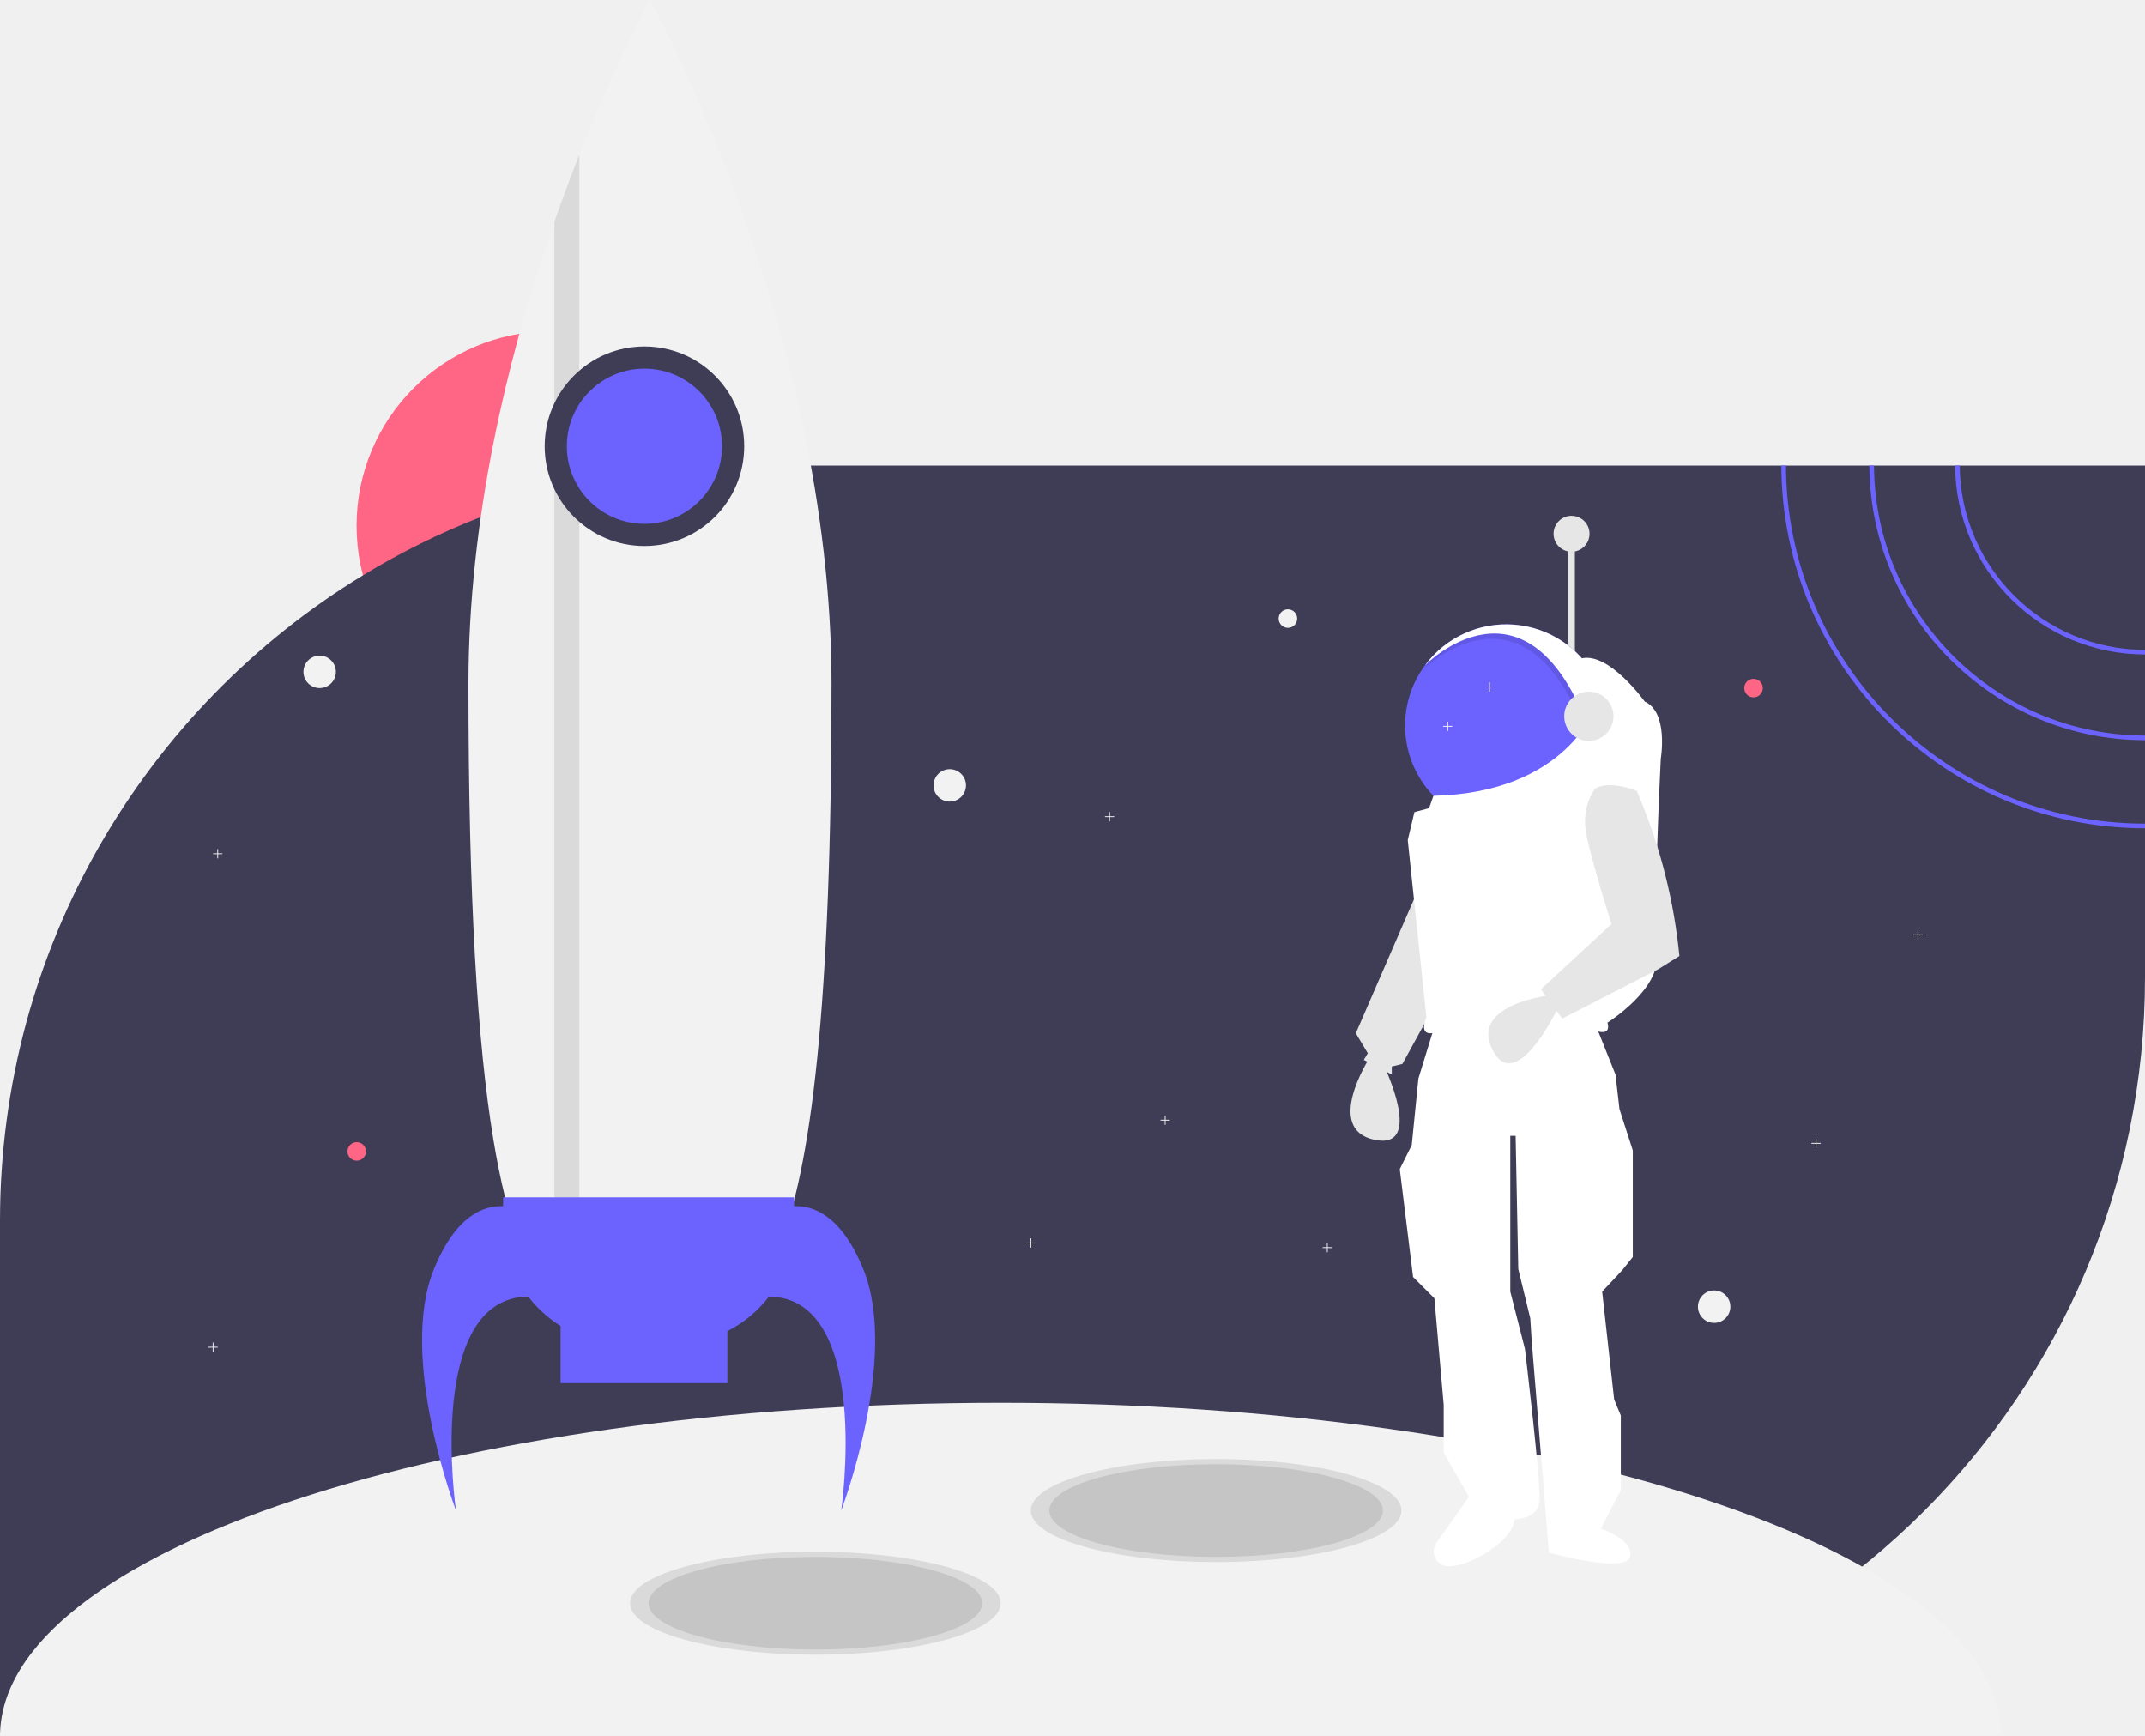
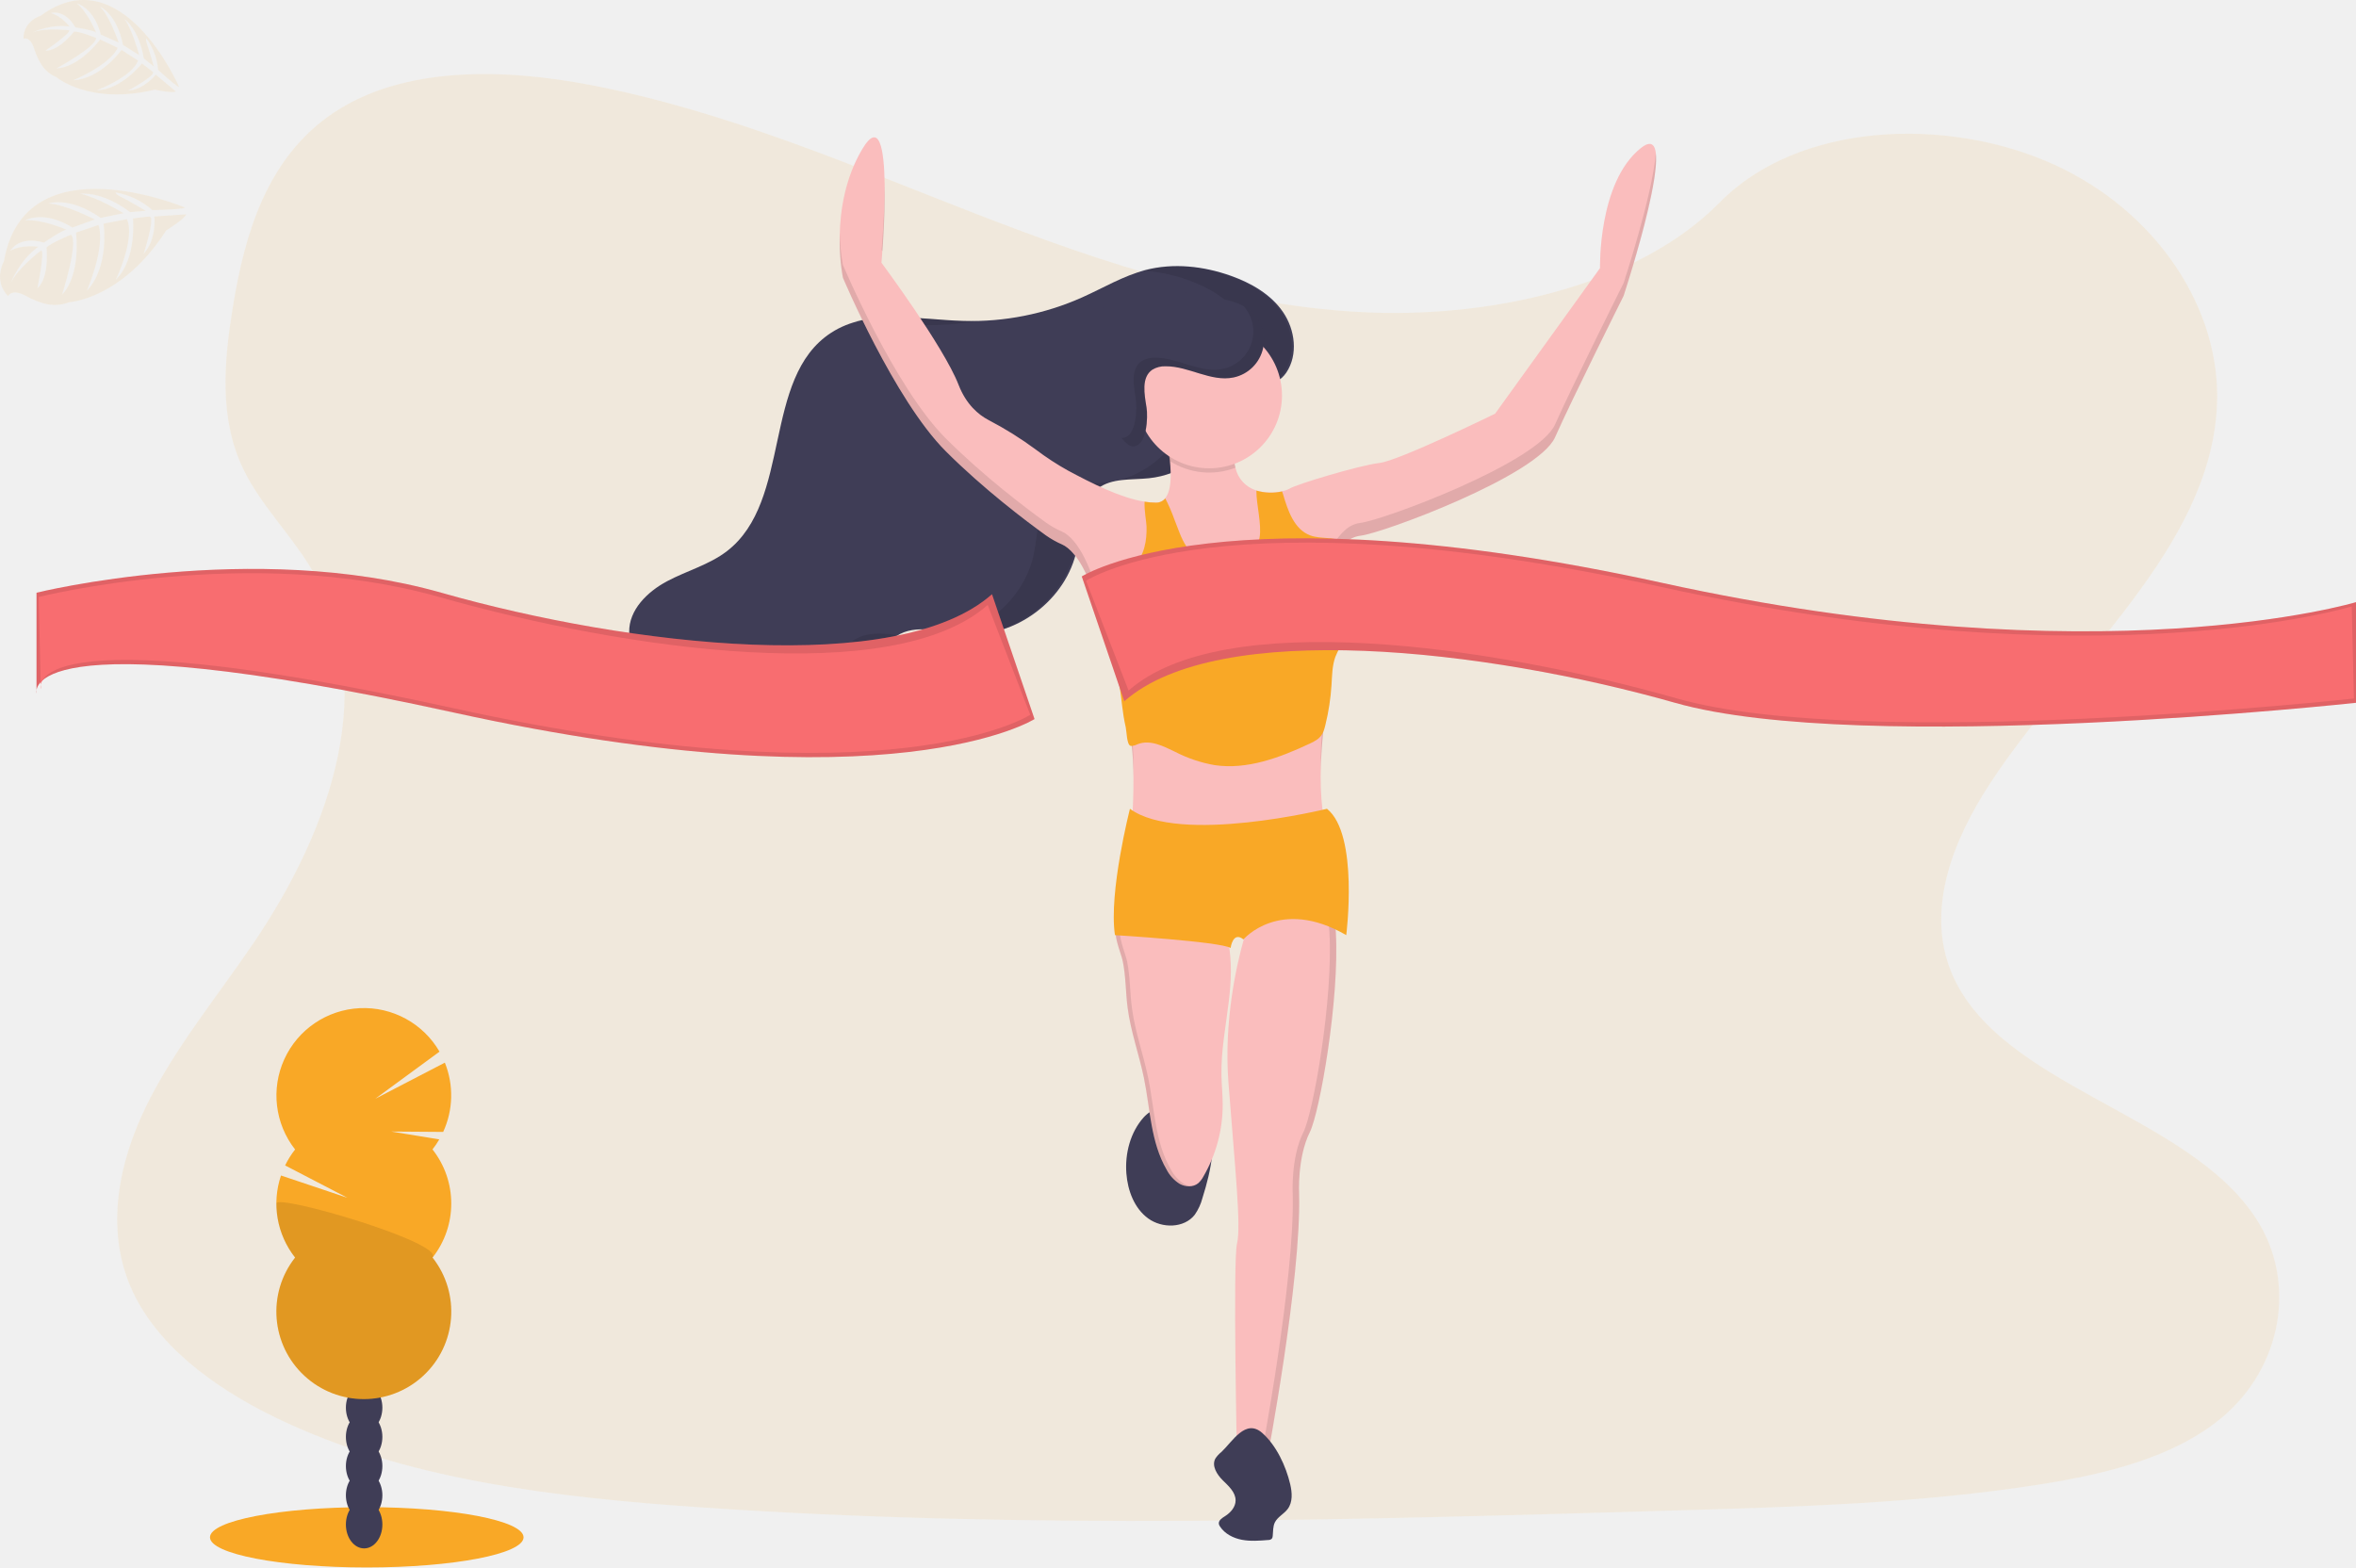
- <svg xmlns="http://www.w3.org/2000/svg" id="e4da07c6-3f45-486e-a553-879e7f222c67" data-name="Layer 1" width="926" height="749" viewBox="0 0 926 749">
-   <circle cx="237.905" cy="226.935" r="83.979" fill="#ff6584" />
-   <path d="M1063,276.46V497.34a325.991,325.991,0,0,1-326,326H137V602.46c0-118.03,62.73-221.42,156.68-278.63a323.577,323.577,0,0,1,50.88-25.18,320.09,320.09,0,0,1,31.76-10.53c.21-.07.43-.13.64-.18q4.77-1.305,9.6-2.46c.18-.05.35-.09.53-.13a326.116,326.116,0,0,1,60.47-8.53c2.41-.11,4.82-.2,7.25-.25.87-.03,1.75-.05,2.64-.05q2.76-.06,5.55-.06Z" transform="translate(-137 -75.5)" fill="#3f3d56" />
-   <path d="M569,681c-238.086,0-431.181,64.201-431.99,143.5h863.981C1000.181,745.201,807.086,681,569,681Z" transform="translate(-137 -75.5)" fill="#f2f2f2" />
+ <svg xmlns="http://www.w3.org/2000/svg" data-name="Layer 1" width="1100.11" height="731.98" viewBox="0 0 1100.11 731.98">
+   <path d="M691.18,230C626.46,227.7,564.82,206.81,506,184s-117.16-48.19-180.33-60.3c-40.63-7.79-87.1-8.89-119.83,12.89-31.51,21-41.69,57.15-47.16,90.73-4.12,25.26-6.54,51.84,4.74,75.49,7.84,16.42,21.74,30.22,31.36,45.95,33.47,54.72,9.81,122.2-26.45,175.63-17,25.07-36.75,49-49.88,75.66s-19.2,57.25-7.71,84.47c11.38,27,38.51,47.24,67.9,61.49,59.69,28.94,130,37.23,198.61,41.92,151.83,10.39,304.46,5.89,456.69,1.39,56.34-1.67,112.92-3.36,168.34-12.07,30.78-4.84,62.55-12.52,84.9-31.05,28.36-23.53,35.39-63.38,16.38-92.88-31.88-49.49-120-61.78-142.31-114.9-12.26-29.23.33-61.8,18.16-88.91,38.24-58.16,102.33-109.19,105.7-175.68,2.32-45.66-28.49-91.39-76.13-113-49.93-22.65-119.18-19.8-156,17.69C815,217.08,748.33,231.93,691.18,230Z" transform="translate(-49.94 -84.01)" fill="#f9a826" opacity="0.1" />
+   <ellipse cx="171.26" cy="717.9" rx="73.21" ry="14.08" fill="#f9a826" />
+   <ellipse cx="170.03" cy="711.92" rx="8.52" ry="11.16" fill="#3f3d56" />
+   <ellipse cx="170.03" cy="698.28" rx="8.52" ry="11.16" fill="#3f3d56" />
+   <ellipse cx="170.03" cy="684.64" rx="8.52" ry="11.16" fill="#3f3d56" />
+   <ellipse cx="170.03" cy="671.01" rx="8.52" ry="11.16" fill="#3f3d56" />
+   <ellipse cx="170.03" cy="657.37" rx="8.52" ry="11.16" fill="#3f3d56" />
+   <ellipse cx="170.03" cy="643.73" rx="8.52" ry="11.16" fill="#3f3d56" />
+   <ellipse cx="170.03" cy="630.09" rx="8.52" ry="11.16" fill="#3f3d56" />
+   <path d="M251.88,620.77a40.41,40.41,0,0,0,3.18-4.67l-22.4-3.68,24.22.18a40.87,40.87,0,0,0,.78-32.35l-32.49,16.86,30-22a40.83,40.83,0,1,0-67.44,45.69,41.2,41.2,0,0,0-4.66,7.45l29.08,15.1-31-10.4a40.81,40.81,0,0,0,6.58,38.34,40.83,40.83,0,1,0,64.18,0,40.83,40.83,0,0,0,0-50.49Z" transform="translate(-49.94 -84.01)" fill="#f9a826" />
+   <path d="M179,646a40.66,40.66,0,0,0,8.74,25.24,40.83,40.83,0,1,0,64.18,0C257.36,664.31,179,641.43,179,646Z" transform="translate(-49.94 -84.01)" opacity="0.1" />
+   <path d="M575.89,632c.62,8,3.7,16.28,10.18,21s16.79,4.63,21.74-1.71a24.32,24.32,0,0,0,3.61-7.85c4.17-13.18,7.13-27.6,2.56-40.65-10.31-.67-22.26-5.52-30,3C577.73,612.73,575.17,622.75,575.89,632Z" transform="translate(-49.94 -84.01)" fill="#3f3d56" />
+   <path d="M623.75,551.37c-1.37,11.63-3.7,23.21-3.46,34.92.09,4.52.57,9,.58,13.54a66.74,66.74,0,0,1-9,33.57,11.26,11.26,0,0,1-2.46,3.18c-2.37,1.92-5.94,1.76-8.6.29a16.92,16.92,0,0,1-6.11-6.63c-7.45-12.76-7.66-28.27-10.61-42.74-2.26-11.07-6.22-21.8-7.65-33-.93-7.21-.79-14.56-2.27-21.68-.45-2.15-1.71-5.38-2.54-8.55-.76-2.83-1.18-5.61-.4-7.52,1.59-3.91,6.8-2.39,10.19-2.15a234.58,234.58,0,0,0,35.86-.09c1.18-.09,2.52-.14,3.35.7a4.12,4.12,0,0,1,.8,1.45,48.53,48.53,0,0,1,2.17,8C625.25,533.37,624.79,542.5,623.75,551.37Z" transform="translate(-49.94 -84.01)" fill="#fabdbd" />
  <g opacity="0.1">
-     <ellipse cx="352" cy="692" rx="80" ry="22.222" />
+     <path d="M619.15,514.51a8.8,8.8,0,0,0-1.85,0c-5.72.46-11.45.69-17.17.72Q609.64,515.25,619.15,514.51Z" transform="translate(-49.94 -84.01)" />
+     <path d="M602.83,636.87a16.92,16.92,0,0,1-6.11-6.63c-7.45-12.76-7.66-28.27-10.61-42.74-2.26-11.07-6.22-21.8-7.65-33-.93-7.21-.79-14.56-2.27-21.68-.45-2.15-1.71-5.38-2.54-8.55-.76-2.83-1.18-5.61-.4-7.52a4.26,4.26,0,0,1,4-2.6c-2.53-.17-5,.13-6,2.6-.78,1.91-.36,4.69.4,7.52.83,3.17,2.09,6.4,2.54,8.55,1.48,7.12,1.34,14.47,2.27,21.68,1.43,11.21,5.39,21.94,7.65,33,2.95,14.47,3.16,30,10.61,42.74a16.92,16.92,0,0,0,6.11,6.63,8.88,8.88,0,0,0,5.24,1.06A9.22,9.22,0,0,1,602.83,636.87Z" transform="translate(-49.94 -84.01)" />
+   </g>
+   <path d="M661.56,612.7c-6,12-5,29-5,29,1,40-15,124-15,124h-14s-2-93,0-101-1-36-4-75c-2.23-29,3.84-55.28,7.1-66.81,1.12-4,1.9-6.19,1.9-6.19s23-34,36-18c3,3.72,4.59,11.23,5.14,20.71C675.48,550.69,666.16,603.49,661.56,612.7Z" transform="translate(-49.94 -84.01)" fill="#fabdbd" />
+   <path d="M673.7,519.41c-.55-9.48-2.12-17-5.14-20.71-2.9-3.56-6.3-4.64-9.82-4.17a10.66,10.66,0,0,1,6.82,4.17c3,3.72,4.59,11.23,5.14,20.71,1.78,31.28-7.54,84.08-12.14,93.29-6,12-5,29-5,29,1,40-15,124-15,124h3s16-84,15-124c0,0-1-17,5-29C666.16,603.49,675.48,550.69,673.7,519.41Z" transform="translate(-49.94 -84.01)" opacity="0.1" />
+   <path d="M620.28,762.05a13,13,0,0,0-2.86,3.12c-1.79,3.38.75,7.42,3.47,10.11s6,5.57,6,9.4c0,3.08-2.33,5.72-4.94,7.36-1.4.88-3.16,2-2.87,3.66a3.44,3.44,0,0,0,.53,1.17c2.24,3.43,6.21,5.44,10.23,6.2s8.17.43,12.26.1a2.47,2.47,0,0,0,1.68-.58,2.28,2.28,0,0,0,.45-1.38c.2-2.12.07-4.36,1-6.27,1.3-2.61,4.29-3.94,6-6.28,2.4-3.2,2.07-7.65,1.16-11.54-2-8.47-6.45-18.13-13.13-24C631.52,746.38,625.45,757.18,620.28,762.05Z" transform="translate(-49.94 -84.01)" fill="#3f3d56" />
+   <path d="M650.58,258c5.58-8.34,4.13-20-1.57-28.3s-14.86-13.52-24.31-16.89c-12.74-4.54-26.79-6.09-39.88-2.68-10.42,2.71-19.78,8.38-29.6,12.76a127.29,127.29,0,0,1-55.28,11c-21.11-.59-44.24-6-61.95,5.54-32.42,21.09-18,78.49-48.67,102-8.27,6.34-18.68,9.11-27.88,14s-17.92,13.4-17.7,23.82c.1,5,2.3,9.77,5,14,11.5,18.23,33,29.51,54.53,29.3s42.54-11.66,54.95-29.28c3.11-4.41,5.85-9.32,10.36-12.26,9-5.9,20.86-1.77,31.6-.89,23.91,1.95,47.83-16,52.59-39.55,2-10.05,1.65-22.06,9.74-28.37,6.53-5.09,15.72-4,24-4.87,15.14-1.57,27.09-11,35.31-23.32,3.77-5.65,4.21-12.4,9.35-16.85C636.71,262.27,645.28,265.88,650.58,258Z" transform="translate(-49.94 -84.01)" fill="#3f3d56" />
+   <g opacity="0.1">
+     <path d="M479.94,235.82a126.77,126.77,0,0,0,26.17-2c-2.38.07-4.78.07-7.17,0-16.57-.46-34.38-3.88-49.84.24C459.3,234.16,469.85,235.54,479.94,235.82Z" transform="translate(-49.94 -84.01)" />
+     <path d="M448.56,383c-4.51,2.94-7.25,7.85-10.36,12.26a70.25,70.25,0,0,1-39.47,27.21c1.17.05,2.34.08,3.52.07,21.55-.21,42.54-11.66,54.95-29.28,3.11-4.41,5.85-9.32,10.36-12.26l.78-.48C461.28,379.55,454.35,379.21,448.56,383Z" transform="translate(-49.94 -84.01)" />
+     <path d="M648,229.67c-5.69-8.26-14.86-13.52-24.31-16.89-12.74-4.54-26.79-6.09-39.88-2.68-.3.07-.59.16-.88.24a76.55,76.55,0,0,1,21.76,4.44c9.45,3.37,18.62,8.63,24.31,16.89s7.15,20,1.57,28.3c-5.3,7.91-13.87,4.3-19.48,9.17-5.14,4.45-5.58,11.2-9.35,16.85-7.07,10.57-16.91,19-29.16,22.2,4.21-.5,8.65-.44,12.85-.88,15.14-1.57,27.09-11,35.31-23.32,3.77-5.65,4.21-12.4,9.35-16.85,5.61-4.87,14.18-1.26,19.48-9.17C655.16,249.63,653.71,237.93,648,229.67Z" transform="translate(-49.94 -84.01)" />
+     <path d="M566.44,309.31c-8.23.86-17.42-.22-24,4.87-8.09,6.31-7.7,18.32-9.74,28.37C529.19,360.12,514.93,374.61,498,380l1.19.11c23.91,1.95,47.83-16,52.59-39.55,2-10.05,1.65-22.06,9.74-28.37a18.06,18.06,0,0,1,6.21-3C567.28,309.2,566.87,309.27,566.44,309.31Z" transform="translate(-49.94 -84.01)" />
+   </g>
+   <path d="M808.06,222.2s-24,48-32,66-81,45-91,46a12.88,12.88,0,0,0-7.14,3.44c-5.65,5-8.86,13.56-8.86,13.56s4,27-1,72c-.1.87-.19,1.74-.27,2.58-4.36,42.82,4.77,52.92,4.77,52.92s-97,37-94-11c.94-15.11.8-26.15-.13-35.38a148.57,148.57,0,0,0-5.74-27.86c-2.37-8.29-5.2-17.38-8.13-29.76A130.53,130.53,0,0,0,559,356.55c-.07-.18-.14-.36-.2-.53-5-12.41-10-16.42-12.86-17.72a43.23,43.23,0,0,1-7.68-4.32c-9.24-6.67-29.07-21.62-46.73-39.28-24-24-48-81-48-81s-7-33,9-60,9,53,9,53,29,39,36,57c3.6,9.26,9.32,14,14,16.46A166,166,0,0,1,533.67,294a129.29,129.29,0,0,0,14.89,9.72c11.18,6,24.57,12.77,35.73,14.55a33.69,33.69,0,0,0,5.27.45,5.46,5.46,0,0,0,4.4-2c3-3.53,2.93-11.13,2.24-17.38a88.32,88.32,0,0,0-1.64-9.63s32.5-20.5,31.5,4.5a27.94,27.94,0,0,0,.76,8.22,14.25,14.25,0,0,0,9.69,10.6,24,24,0,0,0,12,.39,11.73,11.73,0,0,0,3.54-1.21c3-2,33-11,42-12s54-23,54-23l49-68s-1-40,19-56S808.06,222.2,808.06,222.2Z" transform="translate(-49.94 -84.01)" fill="#fabdbd" />
+   <g opacity="0.1">
+     <path d="M667.79,419.78a199.39,199.39,0,0,0-1.15,24.2c.1-5.28.45-11.31,1.15-18.2.08-.84.17-1.71.27-2.58a392.15,392.15,0,0,0,2.5-46.39,401.7,401.7,0,0,1-2.5,40.39C668,418.07,667.87,418.94,667.79,419.78Z" transform="translate(-49.94 -84.01)" />
+     <path d="M595.6,289.07c-.67.39-1,.63-1,.63a85.66,85.66,0,0,1,1.92,13A61.34,61.34,0,0,0,595.6,289.07Z" transform="translate(-49.94 -84.01)" />
+     <path d="M462,201.27c.49-7,1.22-19.55,1.08-30.71-.17,14.92-1.5,30.14-1.5,30.14Z" transform="translate(-49.94 -84.01)" />
+     <path d="M578.63,466.53c0,.39,0,.78-.07,1.17-3,48,94,11,94,11a16.28,16.28,0,0,1-2.53-5.08C655.42,478.82,582,503,578.63,466.53Z" transform="translate(-49.94 -84.01)" />
+     <path d="M808.06,216.2s-24,48-32,66-81,45-91,46a12.88,12.88,0,0,0-7.14,3.44c-5.65,5-8.86,13.56-8.86,13.56s.24,1.63.53,4.73c1.12-2.57,4-8.47,8.33-12.29a12.88,12.88,0,0,1,7.14-3.44c10-1,83-28,91-46s32-66,32-66,16.91-51.35,15.05-66.71C821.57,175.17,808.06,216.2,808.06,216.2Z" transform="translate(-49.94 -84.01)" />
+     <path d="M578.43,426.32a148.57,148.57,0,0,0-5.74-27.86c-2.37-8.29-5.2-17.38-8.13-29.76A130.53,130.53,0,0,0,559,350.55c-.07-.18-.14-.36-.2-.53-5-12.41-10-16.42-12.86-17.72a43.23,43.23,0,0,1-7.68-4.32c-9.24-6.67-29.07-21.62-46.73-39.28-24-24-48-81-48-81a90.42,90.42,0,0,1-1.48-14.58,96.4,96.4,0,0,0,1.48,20.58s24,57,48,81c17.66,17.66,37.49,32.61,46.73,39.28A43.23,43.23,0,0,0,546,338.3c2.85,1.3,7.84,5.31,12.86,17.72.06.17.13.35.2.53a130.53,130.53,0,0,1,5.53,18.15c2.93,12.38,5.76,21.47,8.13,29.76a148.57,148.57,0,0,1,5.74,27.86c.42,4.18.67,8.73.74,13.85A174.17,174.17,0,0,0,578.43,426.32Z" transform="translate(-49.94 -84.01)" />
+   </g>
+   <path d="M677.47,382.88a59.56,59.56,0,0,0-4,7.88c-1.51,4.2-1.52,8.77-1.8,13.22a106.14,106.14,0,0,1-2.84,18.52,20.48,20.48,0,0,1-1,3.28,8.67,8.67,0,0,1-1.17,2,8.53,8.53,0,0,1-1.86,1.69,21.82,21.82,0,0,1-3.39,1.85c-13.92,6.5-29.1,12.24-44.29,10a64.45,64.45,0,0,1-18.43-6.2c-5.5-2.67-11.72-5.84-17.42-3.62h0a8.77,8.77,0,0,1-2.79.87,2.65,2.65,0,0,1-.56-.05c-1.88-.36-1.88-6.7-2.31-8.57-1.64-7.18-1.89-13-2.87-19.24a63.13,63.13,0,0,0-2.41-10.17c-4-12.1-5.21-25-5.21-37.68,0-.63-4.5,0-6-.06-.38,0-.59-.06-.5-.19a2,2,0,0,1,.3-.34,4.57,4.57,0,0,1,1.79-.89l1.18-.35c6.18-1.75,13-2.48,17.62-6.83,4.8-4.49,6-11.66,5.79-18.22-.06-2.11-1.09-7.23-.92-11.48a33.69,33.69,0,0,0,5.27.45,5.46,5.46,0,0,0,4.4-2,79,79,0,0,1,4.32,10c1.7,4.18,3,8.58,5.49,12.36,4,6.16,11.38,10.21,18.72,9.59s14.17-6.26,15.48-13.5c1.15-6.35-1.52-15.49-1.46-22.09a24,24,0,0,0,12,.39,10.84,10.84,0,0,1,.43,1.25c2.25,7.72,5.25,16.58,12.8,19.32,4.88,1.76,10.65.44,15.16,3a9.73,9.73,0,0,1,1,.66,11.07,11.07,0,0,1,2.65,2.81,22.59,22.59,0,0,1,3.21,10.08A55.92,55.92,0,0,1,677.47,382.88Z" transform="translate(-49.94 -84.01)" fill="#f9a826" />
+   <path d="M626.82,302.42a34.08,34.08,0,0,1-30.62-3.09,88.32,88.32,0,0,0-1.64-9.63s32.5-20.5,31.5,4.5A27.94,27.94,0,0,0,626.82,302.42Z" transform="translate(-49.94 -84.01)" opacity="0.1" />
+   <circle cx="564.61" cy="184.69" r="34" fill="#fabdbd" />
+   <path d="M555.06,353.2s66-42,271,3,324,9,324,9v47s-230,25-318,0-213.27-39.42-257.14-.71Z" transform="translate(-49.94 -84.01)" fill="#f86d70" />
+   <path d="M555.06,353.2s66-42,271,3,324,9,324,9v47s-230,25-318,0-213.27-39.42-257.14-.71Z" transform="translate(-49.94 -84.01)" opacity="0.1" />
+   <path d="M557.06,355.2s64-42,269,3,322,9,322,9l1,43s-228,25-316,0-212.27-42.42-256.14-3.71Z" transform="translate(-49.94 -84.01)" fill="#f86d70" />
+   <path d="M533,419.8s-66,42-271-3-195-9-195-9v-47s101-25,189,0,213.27,39.42,257.14.71Z" transform="translate(-49.94 -84.01)" fill="#f86d70" />
+   <path d="M533,419.8s-66,42-271-3-195-9-195-9v-47s101-25,189,0,213.27,39.42,257.14.71Z" transform="translate(-49.94 -84.01)" opacity="0.1" />
+   <path d="M531,417.8s-64,42-269-3-193-9-193-9l-1-43s99-25,187,0,212.27,42.42,256.14,3.71Z" transform="translate(-49.94 -84.01)" fill="#f86d70" />
+   <path d="M585.31,274.33c-1-6.24-2.54-14.1,2.68-17.67a11.1,11.1,0,0,1,6.19-1.6c10.81-.11,21.14,7.42,31.74,5.22a17.89,17.89,0,0,0,7-31.87c-4.17-3.1-9.44-4.22-14.54-5.27-13.41-2.76-27.41-5.51-40.65-2s-25.34,15.38-24.28,29c.5,6.52,3.82,12.44,7.29,18,2.64,4.22,12.92,24,17.91,24.3C585.69,292.85,586,278.41,585.31,274.33Z" transform="translate(-49.94 -84.01)" fill="#3f3d56" />
+   <path d="M669.56,461.7s-69,17-92,0c0,0-10,39-7,59,0,0,49,3,54,6,0,0,1-8,6-4,0,0,17-20,48-2C678.56,520.7,684.56,473.7,669.56,461.7Z" transform="translate(-49.94 -84.01)" fill="#f9a826" />
+   <path d="M632.94,228.41a19.84,19.84,0,0,0-2.23-1.4,17.85,17.85,0,0,1-9.79,29.27c-10.6,2.2-20.93-5.33-31.74-5.22a11.1,11.1,0,0,0-6.19,1.6c-5.22,3.57-3.69,11.43-2.69,17.67.66,4.08.39,18.52-6.63,18.13l-.12,0c1.93,2.35,3.73,3.94,5.12,4,7,.39,7.29-14,6.63-18.13-1-6.24-2.53-14.1,2.69-17.67a11.1,11.1,0,0,1,6.19-1.6c10.81-.11,21.14,7.42,31.74,5.22a17.89,17.89,0,0,0,7-31.87Z" transform="translate(-49.94 -84.01)" opacity="0.1" />
+   <g opacity="0.1">
+     <path d="M136.3,180.91s-74.77-31.44-84.57,25.26c0,0-5.11,8.83,2,16.13,0,0,1.53-3.91,8.76.14a37.6,37.6,0,0,0,8.16,3.31,18.36,18.36,0,0,0,11.62-.62h0s24.59-1.33,45.27-33.5c0,0,8.86-5.48,9.31-7.53l-14.82,1s1.13,10.85-5,17.36c0,0,5.45-16.83,2.83-17.31-.53-.1-7.83.87-7.83.87s1.89,18.86-8,28.62c0,0,9.18-19.19,5.18-28.28l-10.93,2.11s3,19.84-7.82,31.39c0,0,8.89-20.4,5.46-30.77l-10.48,3.52s2.53,19.42-6.52,29c0,0,7.9-24.61,4.18-28,0,0-9.42,3.82-11.44,6,0,0,1.5,14-4.26,19,0,0,3.54-17,1.79-17.7,0,0-10.95,8.24-14.28,15.35,0,0,4.16-10.86,12.9-17,0,0-7.34-1.24-13,1.83,0,0,3.79-7.21,15.65-3.79,0,0,8.79-6.08,10.55-6,0,0-11.22-5-19.33-4.39,0,0,8.69-5,22.08,3.36l10.44-3.78s-14.49-7.43-21.76-7.4c0,0,9.66-3.73,24.48,6.67l10.69-2.19s-12-7.35-20.09-9.06c0,0,9.71-1.53,23.18,8.56l7.32-.62s-8.86-5.21-11.54-6.48-2.56-2.1-2.56-2.1a34.9,34.9,0,0,1,17.17,8.26S136.23,181.84,136.3,180.91Z" transform="translate(-49.94 -84.01)" fill="#f9a826" />
  </g>
  <g opacity="0.1">
-     <ellipse cx="525" cy="652" rx="80" ry="22.222" />
+     <path d="M133.54,124.55S107,63.28,68.91,91.38c0,0-8.07,2.34-8,10.7,0,0,3.14-1.45,5.12,5.07a31.39,31.39,0,0,0,3,6.62A15,15,0,0,0,76.22,120h0s15.36,13.22,46,5.89c0,0,8.39,1.8,9.83.83l-9.37-7.86s-5.5,7.09-12.88,7.44c0,0,12.83-6.9,11.54-8.68-.26-.36-5.14-3.94-5.14-3.94s-9.63,12.28-21,12.47c0,0,16.39-6.18,19.19-13.85l-7.69-5s-9.54,13.49-22.53,14.19c0,0,16.9-7,20.77-15.16l-8.23-3.88s-9.56,13-20.37,13.49c0,0,18.71-10.12,18.42-14.25,0,0-7.77-3.1-10.23-2.92,0,0-7.07,9.15-13.38,8.89,0,0,11.79-8.09,11.14-9.5,0,0-11.2-1.34-17.23,1,0,0,8.66-4.08,17.35-2.74,0,0-3.65-4.93-8.74-6.3,0,0,6.36-2.13,11.46,6.66,0,0,8.68,1.39,9.69,2.43,0,0-3.8-9.39-9-13.62,0,0,8,2,11.2,14.57l8.35,3.71S101,91.2,96.61,87.09c0,0,7.87,3.28,10.75,17.9l7.59,4.79S112,98.58,108.18,93c0,0,6.64,4.61,8.9,18.28l4.7,3.8s-2.3-8.14-3.17-10.42-.32-2.7-.32-2.7a28.81,28.81,0,0,1,5.49,14.69S133,125.07,133.54,124.55Z" transform="translate(-49.94 -84.01)" fill="#f9a826" />
  </g>
-   <g opacity="0.1">
-     <ellipse cx="352" cy="692" rx="72" ry="20" />
-   </g>
-   <g opacity="0.1">
-     <ellipse cx="525" cy="652" rx="72" ry="20" />
-   </g>
-   <circle cx="138" cy="290" r="7" fill="#f2f2f2" />
-   <circle cx="740" cy="564" r="7" fill="#f2f2f2" />
-   <circle cx="410" cy="339" r="7" fill="#f2f2f2" />
-   <circle cx="757" cy="297" r="4" fill="#ff6584" />
-   <circle cx="154" cy="497" r="4" fill="#ff6584" />
-   <polygon points="94 581.322 92.178 581.322 92.178 579.5 91.822 579.5 91.822 581.322 90 581.322 90 581.678 91.822 581.678 91.822 583.5 92.178 583.5 92.178 581.678 94 581.678 94 581.322" fill="#f2f2f2" />
-   <polygon points="679 433.322 677.178 433.322 677.178 431.5 676.822 431.5 676.822 433.322 675 433.322 675 433.678 676.822 433.678 676.822 435.5 677.178 435.5 677.178 433.678 679 433.678 679 433.322" fill="#f2f2f2" />
-   <polygon points="830 403.322 828.178 403.322 828.178 401.5 827.822 401.5 827.822 403.322 826 403.322 826 403.678 827.822 403.678 827.822 405.5 828.178 405.5 828.178 403.678 830 403.678 830 403.322" fill="#f2f2f2" />
-   <polygon points="505 483.322 503.178 483.322 503.178 481.5 502.822 481.5 502.822 483.322 501 483.322 501 483.678 502.822 483.678 502.822 485.5 503.178 485.5 503.178 483.678 505 483.678 505 483.322" fill="#f2f2f2" />
-   <polygon points="786 493.322 784.178 493.322 784.178 491.5 783.822 491.5 783.822 493.322 782 493.322 782 493.678 783.822 493.678 783.822 495.5 784.178 495.5 784.178 493.678 786 493.678 786 493.322" fill="#f2f2f2" />
-   <polygon points="447 536.322 445.178 536.322 445.178 534.5 444.822 534.5 444.822 536.322 443 536.322 443 536.678 444.822 536.678 444.822 538.5 445.178 538.5 445.178 536.678 447 536.678 447 536.322" fill="#f2f2f2" />
-   <polygon points="575 538.322 573.178 538.322 573.178 536.5 572.822 536.5 572.822 538.322 571 538.322 571 538.678 572.822 538.678 572.822 540.5 573.178 540.5 573.178 538.678 575 538.678 575 538.322" fill="#f2f2f2" />
-   <polygon points="96 368.322 94.178 368.322 94.178 366.5 93.822 366.5 93.822 368.322 92 368.322 92 368.678 93.822 368.678 93.822 370.5 94.178 370.5 94.178 368.678 96 368.678 96 368.322" fill="#f2f2f2" />
-   <rect x="676.997" y="230.689" width="2.874" height="58.063" fill="#e6e6e6" />
-   <polygon points="611.748 385.046 585.303 445.984 590.477 454.607 588.752 457.481 600.825 463.805 600.825 460.356 605.424 459.206 624.97 423.563 611.748 385.046" fill="#e6e6e6" />
-   <path d="M728.052,532.407s-19.546,30.469,2.3,35.068,4.024-32.194,4.024-32.194Z" transform="translate(-137 -75.5)" fill="#e6e6e6" />
-   <path d="M756.221,518.609l-6.899,22.421-2.874,28.744-5.174,10.348,5.749,46.566,9.198,9.198,4.024,45.991v20.696l10.923,18.971-14.066,19.964a6.361,6.361,0,0,0,4.99,10.031c3.105.082,7.199-.796,12.525-3.55,16.672-8.623,16.097-16.672,16.097-16.672s10.348,0,10.923-8.048-6.324-65.537-6.324-65.537l-6.324-24.72V565.75h2.3l1.15,57.489,5.174,21.271.575,9.198,7.474,91.982s33.343,9.198,35.068,1.725-12.647-12.073-12.647-12.073l8.623-16.672V686.476l-2.874-6.899-5.174-46.566,8.623-9.198,4.599-5.749V572.074l-5.749-17.821-1.725-14.947-9.198-22.995S783.241,502.512,756.221,518.609Z" transform="translate(-137 -75.5)" fill="#fff" />
-   <path d="M830.956,388.685a43.691,43.691,0,1,1-78.759-26.06l.012-.012a43.687,43.687,0,0,1,78.748,26.071Z" transform="translate(-137 -75.5)" fill="#6c63ff" />
-   <g opacity="0.1">
-     <path d="M824.747,370.571l-3.564,20.414c-26.784-69.527-69.389-26.818-70.124-26.071a43.691,43.691,0,0,1,73.689,5.657Z" transform="translate(-137 -75.5)" />
-   </g>
-   <path d="M825.897,368.271l-3.564,20.414c-26.784-69.527-69.389-26.818-70.124-26.071a43.691,43.691,0,0,1,73.689,5.657Z" transform="translate(-137 -75.5)" fill="#fff" />
-   <path d="M819.908,359.653l5.989,20.79s-12.433,37.263-70.086,38.562l-1.89,5.323-6.324,1.725-2.874,12.073,8.048,76.46s-3.449,7.474,2.3,6.899c0,0,37.942-12.647,70.711-1.15,0,0,6.899,2.874,5.174-3.449,0,0,22.995-14.372,21.271-29.319s1.725-84.508,1.725-84.508,3.449-20.121-6.899-24.72C847.053,378.337,831.855,357.065,819.908,359.653Z" transform="translate(-137 -75.5)" fill="#fff" />
-   <path d="M807.304,504.918s-36.018,3.617-26.048,23.591,27.725-16.851,27.725-16.851Z" transform="translate(-137 -75.5)" fill="#e6e6e6" />
-   <path d="M825.782,415.705s-6.324,7.474-4.024,19.546,10.923,39.092,10.923,39.092L802.212,502.512,811.41,515.16l41.392-21.271L862,488.14v0A238.507,238.507,0,0,0,845.108,420.5l-1.504-3.645S832.681,412.256,825.782,415.705Z" transform="translate(-137 -75.5)" fill="#e6e6e6" />
-   <circle cx="685.908" cy="309.161" r="10.635" fill="#e6e6e6" />
-   <circle cx="678.434" cy="230.402" r="7.761" fill="#e6e6e6" />
-   <polygon points="481 352.322 479.178 352.322 479.178 350.5 478.822 350.5 478.822 352.322 477 352.322 477 352.678 478.822 352.678 478.822 354.5 479.178 354.5 479.178 352.678 481 352.678 481 352.322" fill="#f2f2f2" />
-   <polygon points="645 296.322 643.178 296.322 643.178 294.5 642.822 294.5 642.822 296.322 641 296.322 641 296.678 642.822 296.678 642.822 298.5 643.178 298.5 643.178 296.678 645 296.678 645 296.322" fill="#f2f2f2" />
-   <polygon points="627 313.322 625.178 313.322 625.178 311.5 624.822 311.5 624.822 313.322 623 313.322 623 313.678 624.822 313.678 624.822 315.5 625.178 315.5 625.178 313.678 627 313.678 627 313.322" fill="#f2f2f2" />
-   <circle cx="556" cy="267" r="4" fill="#f2f2f2" />
-   <path d="M495.958,370.695c0,279.044-35.088,279.044-78.36,279.044-22.371,0-42.554,0-56.826-38.546-4.103-11.078-7.728-25.362-10.767-43.75-6.843-41.333-10.767-103.447-10.767-196.748,0-35.878,4.247-71.05,10.767-103.901,3.134-15.815,6.795-31.081,10.767-45.64,4.857-17.825,10.181-34.586,15.552-49.923,3.601-10.312,7.238-19.991,10.767-28.927,16.306-41.249,30.506-66.803,30.506-66.803S495.958,216.583,495.958,370.695Z" transform="translate(-137 -75.5)" fill="#f2f2f2" />
-   <g opacity="0.1">
-     <path d="M387.092,142.303V628.803h-10.767V171.23C379.926,160.918,383.563,151.24,387.092,142.303Z" transform="translate(-137 -75.5)" />
-   </g>
-   <circle cx="278.205" cy="192.609" r="43.068" fill="#3f3d56" />
-   <path d="M509.716,623.419c-9.576-23.572-21.871-27.638-29.908-27.285v-3.82H354.193v3.82c-8.037-.354-20.332,3.713-29.908,27.285C308.732,661.702,333.855,727.5,333.855,727.5s-13.426-91.767,31.158-92.371A52.762,52.762,0,0,0,379,647.819V672.5h72V650.066a52.707,52.707,0,0,0,17.987-14.937C513.571,635.733,500.145,727.5,500.145,727.5S525.268,661.702,509.716,623.419Z" transform="translate(-137 -75.5)" fill="#6c63ff" />
-   <circle cx="278.205" cy="192.609" r="33.497" fill="#6c63ff" />
-   <path d="M983.01,276.46h-2A82.085,82.085,0,0,0,1063,358v-2A80.079,80.079,0,0,1,983.01,276.46Z" transform="translate(-137 -75.5)" fill="#6c63ff" />
-   <path d="M946.01,276.46h-2A119.115,119.115,0,0,0,1063,395v-2A117.122,117.122,0,0,1,946.01,276.46Z" transform="translate(-137 -75.5)" fill="#6c63ff" />
-   <path d="M908,276.46h-2C906.25,362.82,976.58,433,1063,433v-2C977.68,431,908.25,361.72,908,276.46Z" transform="translate(-137 -75.5)" fill="#6c63ff" />
</svg>
